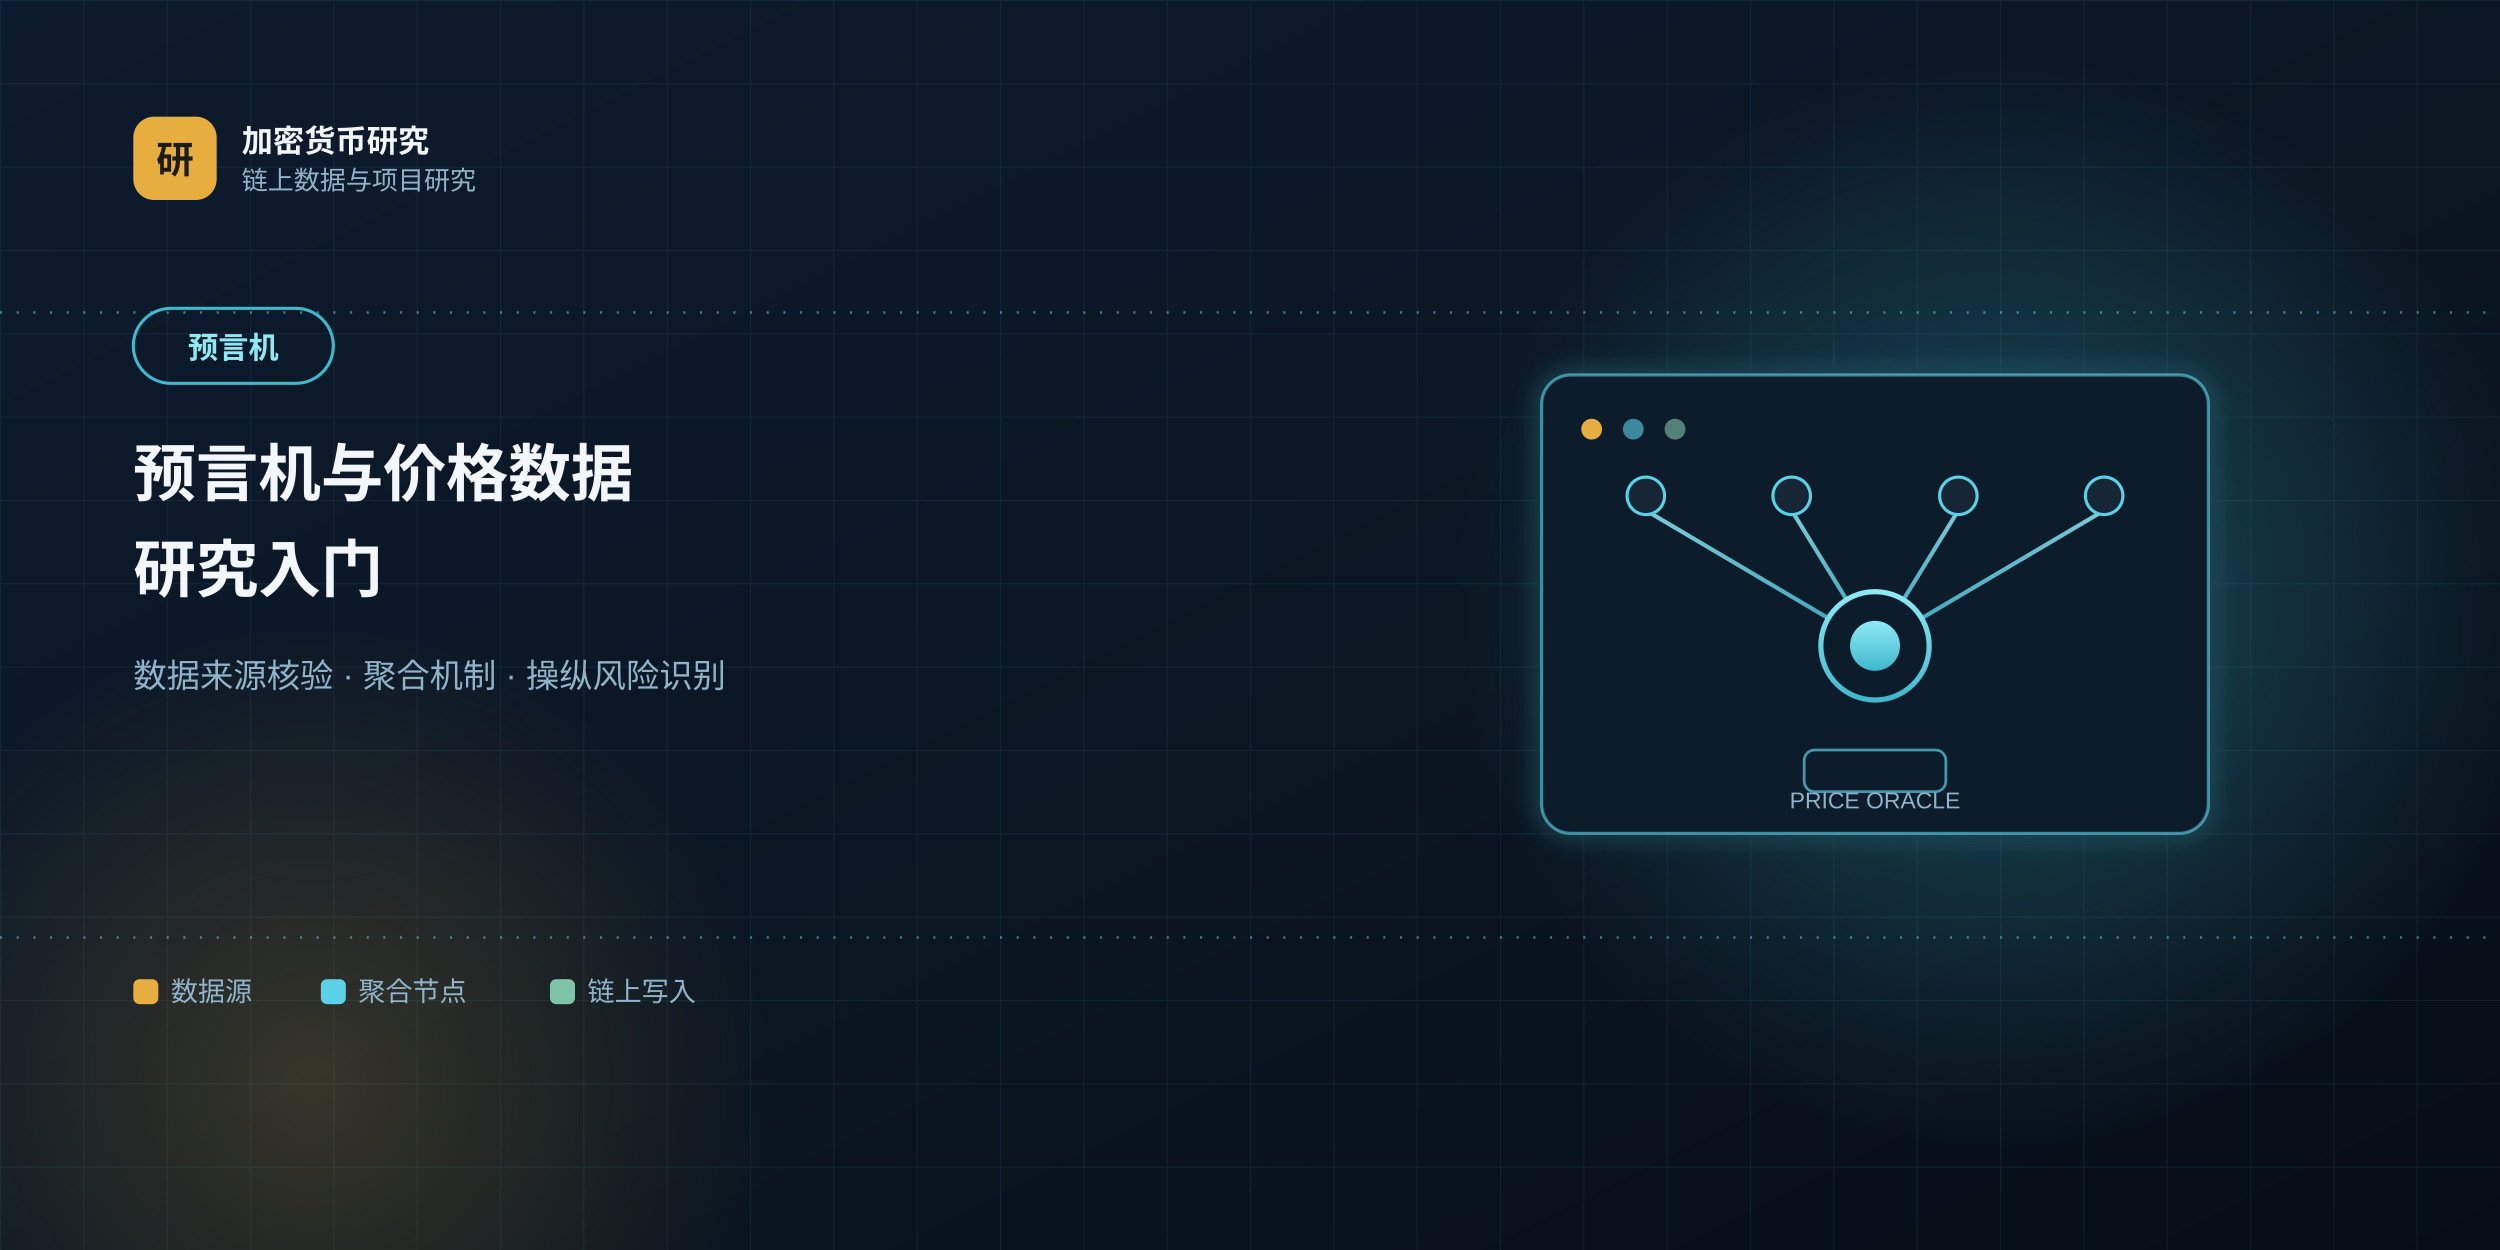
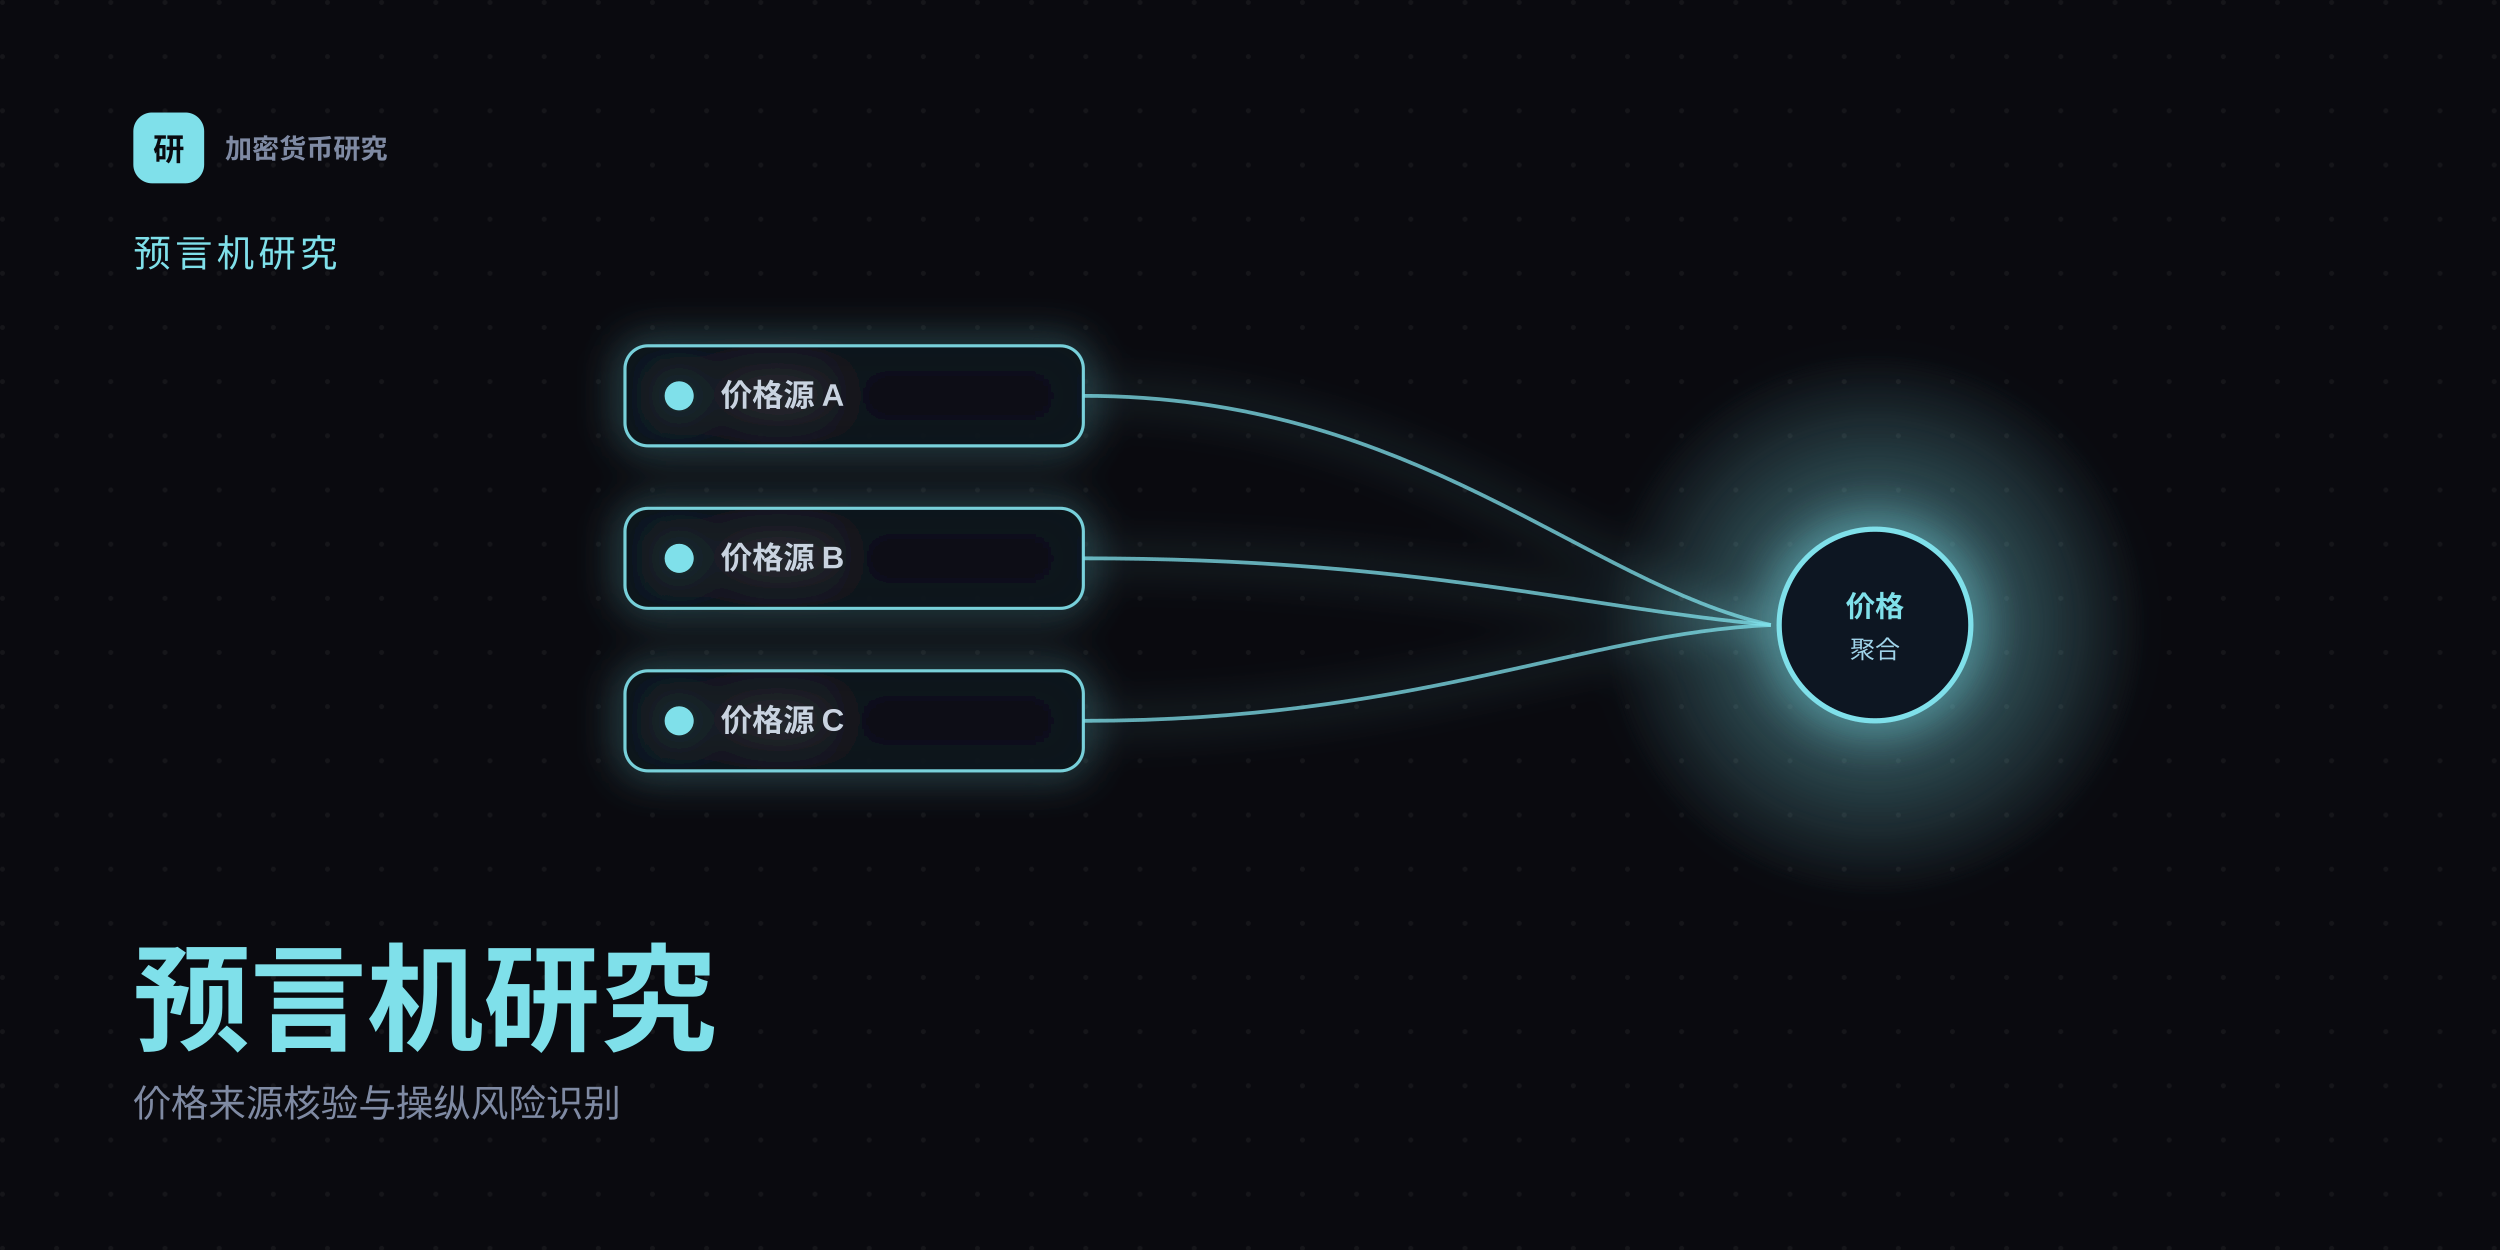
- <svg xmlns="http://www.w3.org/2000/svg" viewBox="0 0 1200 600" role="img" aria-label="预言机与价格数据研究入门 主题配图">
+ <svg xmlns="http://www.w3.org/2000/svg" viewBox="0 0 1200 600" role="img" aria-label="预言机研究 主题配图">
  <defs>
-     <linearGradient id="bg" x1="0" y1="0" x2="1" y2="1">
-       <stop offset="0%" stop-color="#0d1b2e" />
-       <stop offset="55%" stop-color="#0a1622" />
-       <stop offset="100%" stop-color="#060d16" />
-     </linearGradient>
-     <linearGradient id="glowCyan" x1="0" y1="0" x2="0" y2="1">
-       <stop offset="0%" stop-color="#8fe9f5" />
-       <stop offset="100%" stop-color="#3fb8cc" />
-     </linearGradient>
-     <radialGradient id="haloCyan" cx="50%" cy="50%" r="50%">
-       <stop offset="0%" stop-color="#3fb8cc" stop-opacity="0.35" />
-       <stop offset="100%" stop-color="#3fb8cc" stop-opacity="0" />
+     <radialGradient id="nodeGlow" cx="50%" cy="50%" r="50%">
+       <stop offset="0%" stop-color="#7fe0ea" stop-opacity="0.45" />
+       <stop offset="55%" stop-color="#7fe0ea" stop-opacity="0.14" />
+       <stop offset="100%" stop-color="#7fe0ea" stop-opacity="0" />
    </radialGradient>
-     <radialGradient id="haloGold" cx="50%" cy="50%" r="50%">
-       <stop offset="0%" stop-color="#e8ad3f" stop-opacity="0.2" />
-       <stop offset="100%" stop-color="#e8ad3f" stop-opacity="0" />
-     </radialGradient>
-     <filter id="glow" x="-60%" y="-60%" width="220%" height="220%">
-       <feGaussianBlur stdDeviation="6" result="blur" />
+     <filter id="softGlow" x="-80%" y="-80%" width="260%" height="260%">
+       <feGaussianBlur stdDeviation="10" result="b" />
      <feMerge>
-         <feMergeNode in="blur" />
+         <feMergeNode in="b" />
        <feMergeNode in="SourceGraphic" />
      </feMerge>
    </filter>
-     <pattern id="grid" width="40" height="40" patternUnits="userSpaceOnUse">
-       <path d="M40 0 L0 0 0 40" fill="none" stroke="#5ad1e6" stroke-opacity="0.08" stroke-width="1" />
+     <pattern id="dots" width="26" height="26" patternUnits="userSpaceOnUse">
+       <circle cx="1.2" cy="1.2" r="1.2" fill="#ffffff" fill-opacity="0.05" />
    </pattern>
  </defs>
-   <rect width="1200" height="600" fill="url(#bg)" />
-   <rect width="1200" height="600" fill="url(#grid)" />
-   <circle cx="960" cy="290" r="260" fill="url(#haloCyan)" />
-   <circle cx="150" cy="520" r="220" fill="url(#haloGold)" />
-   <g stroke="#5ad1e6" stroke-opacity="0.55" stroke-width="1.2">
-     <line x1="0" y1="150" x2="1200" y2="150" stroke-dasharray="1 7" />
-     <line x1="0" y1="450" x2="1200" y2="450" stroke-dasharray="1 7" />
+   <rect width="1200" height="600" fill="#0a0a0f" />
+   <rect width="1200" height="600" fill="url(#dots)" />
+   <g transform="translate(64,54)">
+     <rect x="0" y="0" width="34" height="34" rx="9" fill="#7fe0ea" />
+     <text x="17" y="23" font-family="'Segoe UI',Arial,sans-serif" font-size="15" font-weight="700" fill="#0a0a0f" text-anchor="middle">研</text>
+     <text x="44" y="22" font-family="'Segoe UI',Arial,sans-serif" font-size="13" font-weight="600" fill="#7f8aa3">加密货币研究</text>
  </g>
-   <g transform="translate(64,56)">
-     <rect x="0" y="0" width="40" height="40" rx="10" fill="#e8ad3f" />
-     <text x="20" y="27" font-family="'Segoe UI',Arial,sans-serif" font-size="18" font-weight="700" fill="#1b1b18" text-anchor="middle">研</text>
-     <text x="52" y="17" font-family="'Segoe UI',Arial,sans-serif" font-size="15" font-weight="700" fill="#f3f6fb">加密货币研究</text>
-     <text x="52" y="35" font-family="'Segoe UI',Arial,sans-serif" font-size="12.5" fill="#8fb3c9">链上数据与项目研究</text>
+   <text x="64" y="128" font-family="'Consolas','Segoe UI',monospace" font-size="18" letter-spacing="2" fill="#7fe0ea">预言机研究</text>
+   <g filter="url(#softGlow)">
+     <g transform="translate(300,190)">
+       <rect x="0" y="-24" width="220" height="48" rx="11" fill="#0d1117" stroke="#7fe0ea" stroke-width="1.5" opacity="0.9" />
+       <circle cx="26" cy="0" r="7" fill="#7fe0ea" />
+       <text x="46" y="5" font-family="'Segoe UI',Arial,sans-serif" font-size="15" font-weight="600" fill="#c9d3e0">价格源 A</text>
+     </g>
+     <g transform="translate(300,268)">
+       <rect x="0" y="-24" width="220" height="48" rx="11" fill="#0d1117" stroke="#7fe0ea" stroke-width="1.5" opacity="0.9" />
+       <circle cx="26" cy="0" r="7" fill="#7fe0ea" />
+       <text x="46" y="5" font-family="'Segoe UI',Arial,sans-serif" font-size="15" font-weight="600" fill="#c9d3e0">价格源 B</text>
+     </g>
+     <g transform="translate(300,346)">
+       <rect x="0" y="-24" width="220" height="48" rx="11" fill="#0d1117" stroke="#7fe0ea" stroke-width="1.5" opacity="0.9" />
+       <circle cx="26" cy="0" r="7" fill="#7fe0ea" />
+       <text x="46" y="5" font-family="'Segoe UI',Arial,sans-serif" font-size="15" font-weight="600" fill="#c9d3e0">价格源 C</text>
+     </g>
+     <path d="M520 190 C 680 190, 760 280, 850 300" fill="none" stroke="#7fe0ea" stroke-width="1.8" opacity="0.75" />
+     <path d="M520 268 C 680 268, 760 292, 850 300" fill="none" stroke="#7fe0ea" stroke-width="1.8" opacity="0.75" />
+     <path d="M520 346 C 680 346, 760 304, 850 300" fill="none" stroke="#7fe0ea" stroke-width="1.8" opacity="0.75" />
+     <circle cx="900" cy="300" r="130" fill="url(#nodeGlow)" />
+     <circle cx="900" cy="300" r="46" fill="#0e1420" stroke="#7fe0ea" stroke-width="2.5" />
+     <text x="900" y="296" font-family="'Segoe UI',Arial,sans-serif" font-size="14" font-weight="700" fill="#7fe0ea" text-anchor="middle">价格</text>
+     <text x="900" y="316" font-family="'Segoe UI',Arial,sans-serif" font-size="12" fill="#9fd4ea" text-anchor="middle">聚合</text>
  </g>
-   <g transform="translate(64,148)">
-     <rect x="0" y="0" width="96" height="36" rx="18" fill="none" stroke="#3fb8cc" stroke-width="1.5" />
-     <text x="48" y="24" font-family="'Segoe UI',Arial,sans-serif" font-size="14.5" font-weight="700" fill="#8fe9f5" text-anchor="middle">预言机</text>
+   <g font-family="'Segoe UI',Arial,sans-serif" font-weight="800">
+     <text x="64" y="500" font-size="56" fill="#7fe0ea">预言机研究</text>
  </g>
-   <g font-family="'Segoe UI',Arial,sans-serif" font-weight="700" fill="#f3f6fb">
-     <text x="64" y="238" font-size="30">预言机与价格数据</text>
-     <text x="64" y="284" font-size="30">研究入门</text>
-   </g>
-   <text x="64" y="330" font-family="'Segoe UI',Arial,sans-serif" font-size="16" fill="#8fb3c9">数据来源核验 · 聚合机制 · 操纵风险识别</text>
-   <g transform="translate(900,290)" filter="url(#glow)">
-     <rect x="-160" y="-110" width="320" height="220" rx="14" fill="#0e1b2c" stroke="#5ad1e6" stroke-width="1.5" stroke-opacity="0.6" />
-     <circle cx="-136" cy="-84" r="5" fill="#e8ad3f" />
-     <circle cx="-116" cy="-84" r="5" fill="#5ad1e6" opacity="0.6" />
-     <circle cx="-96" cy="-84" r="5" fill="#7fc4a8" opacity="0.6" />
-     <g stroke="url(#glowCyan)" stroke-width="2" fill="none" opacity="0.85">
-       <line x1="-110" y1="-45" x2="0" y2="20" />
-       <line x1="-40" y1="-45" x2="0" y2="20" />
-       <line x1="40" y1="-45" x2="0" y2="20" />
-       <line x1="110" y1="-45" x2="0" y2="20" />
-     </g>
-     <g>
-       <circle cx="-110" cy="-52" r="9" fill="#122535" stroke="#5ad1e6" stroke-width="1.5" />
-       <circle cx="-40" cy="-52" r="9" fill="#122535" stroke="#5ad1e6" stroke-width="1.5" />
-       <circle cx="40" cy="-52" r="9" fill="#122535" stroke="#5ad1e6" stroke-width="1.5" />
-       <circle cx="110" cy="-52" r="9" fill="#122535" stroke="#5ad1e6" stroke-width="1.5" />
-     </g>
-     <circle cx="0" cy="20" r="26" fill="#0e1b2c" stroke="url(#glowCyan)" stroke-width="2.5" />
-     <circle cx="0" cy="20" r="12" fill="url(#glowCyan)" />
-     <g stroke="url(#glowCyan)" stroke-width="2" opacity="0.7">
-       <line x1="0" y1="46" x2="0" y2="70" />
-     </g>
-     <rect x="-34" y="70" width="68" height="20" rx="5" fill="none" stroke="#5ad1e6" stroke-width="1.3" stroke-opacity="0.7" />
-     <text x="0" y="98" font-family="'Segoe UI',Arial,sans-serif" font-size="11" fill="#8fb3c9" text-anchor="middle">PRICE ORACLE</text>
-   </g>
-   <g transform="translate(64,470)" font-family="'Segoe UI',Arial,sans-serif" font-size="13" fill="#8fb3c9">
-     <g transform="translate(0,0)">
-       <rect width="12" height="12" rx="3" fill="#e8ad3f" />
-       <text x="18" y="10.5">数据源</text>
-     </g>
-     <g transform="translate(90,0)">
-       <rect width="12" height="12" rx="3" fill="#5ad1e6" />
-       <text x="18" y="10.5">聚合节点</text>
-     </g>
-     <g transform="translate(200,0)">
-       <rect width="12" height="12" rx="3" fill="#7fc4a8" />
-       <text x="18" y="10.5">链上写入</text>
-     </g>
-   </g>
+   <text x="64" y="536" font-family="'Segoe UI',Arial,sans-serif" font-size="18" fill="#7f8aa3">价格来源核验与操纵风险识别</text>
</svg>
